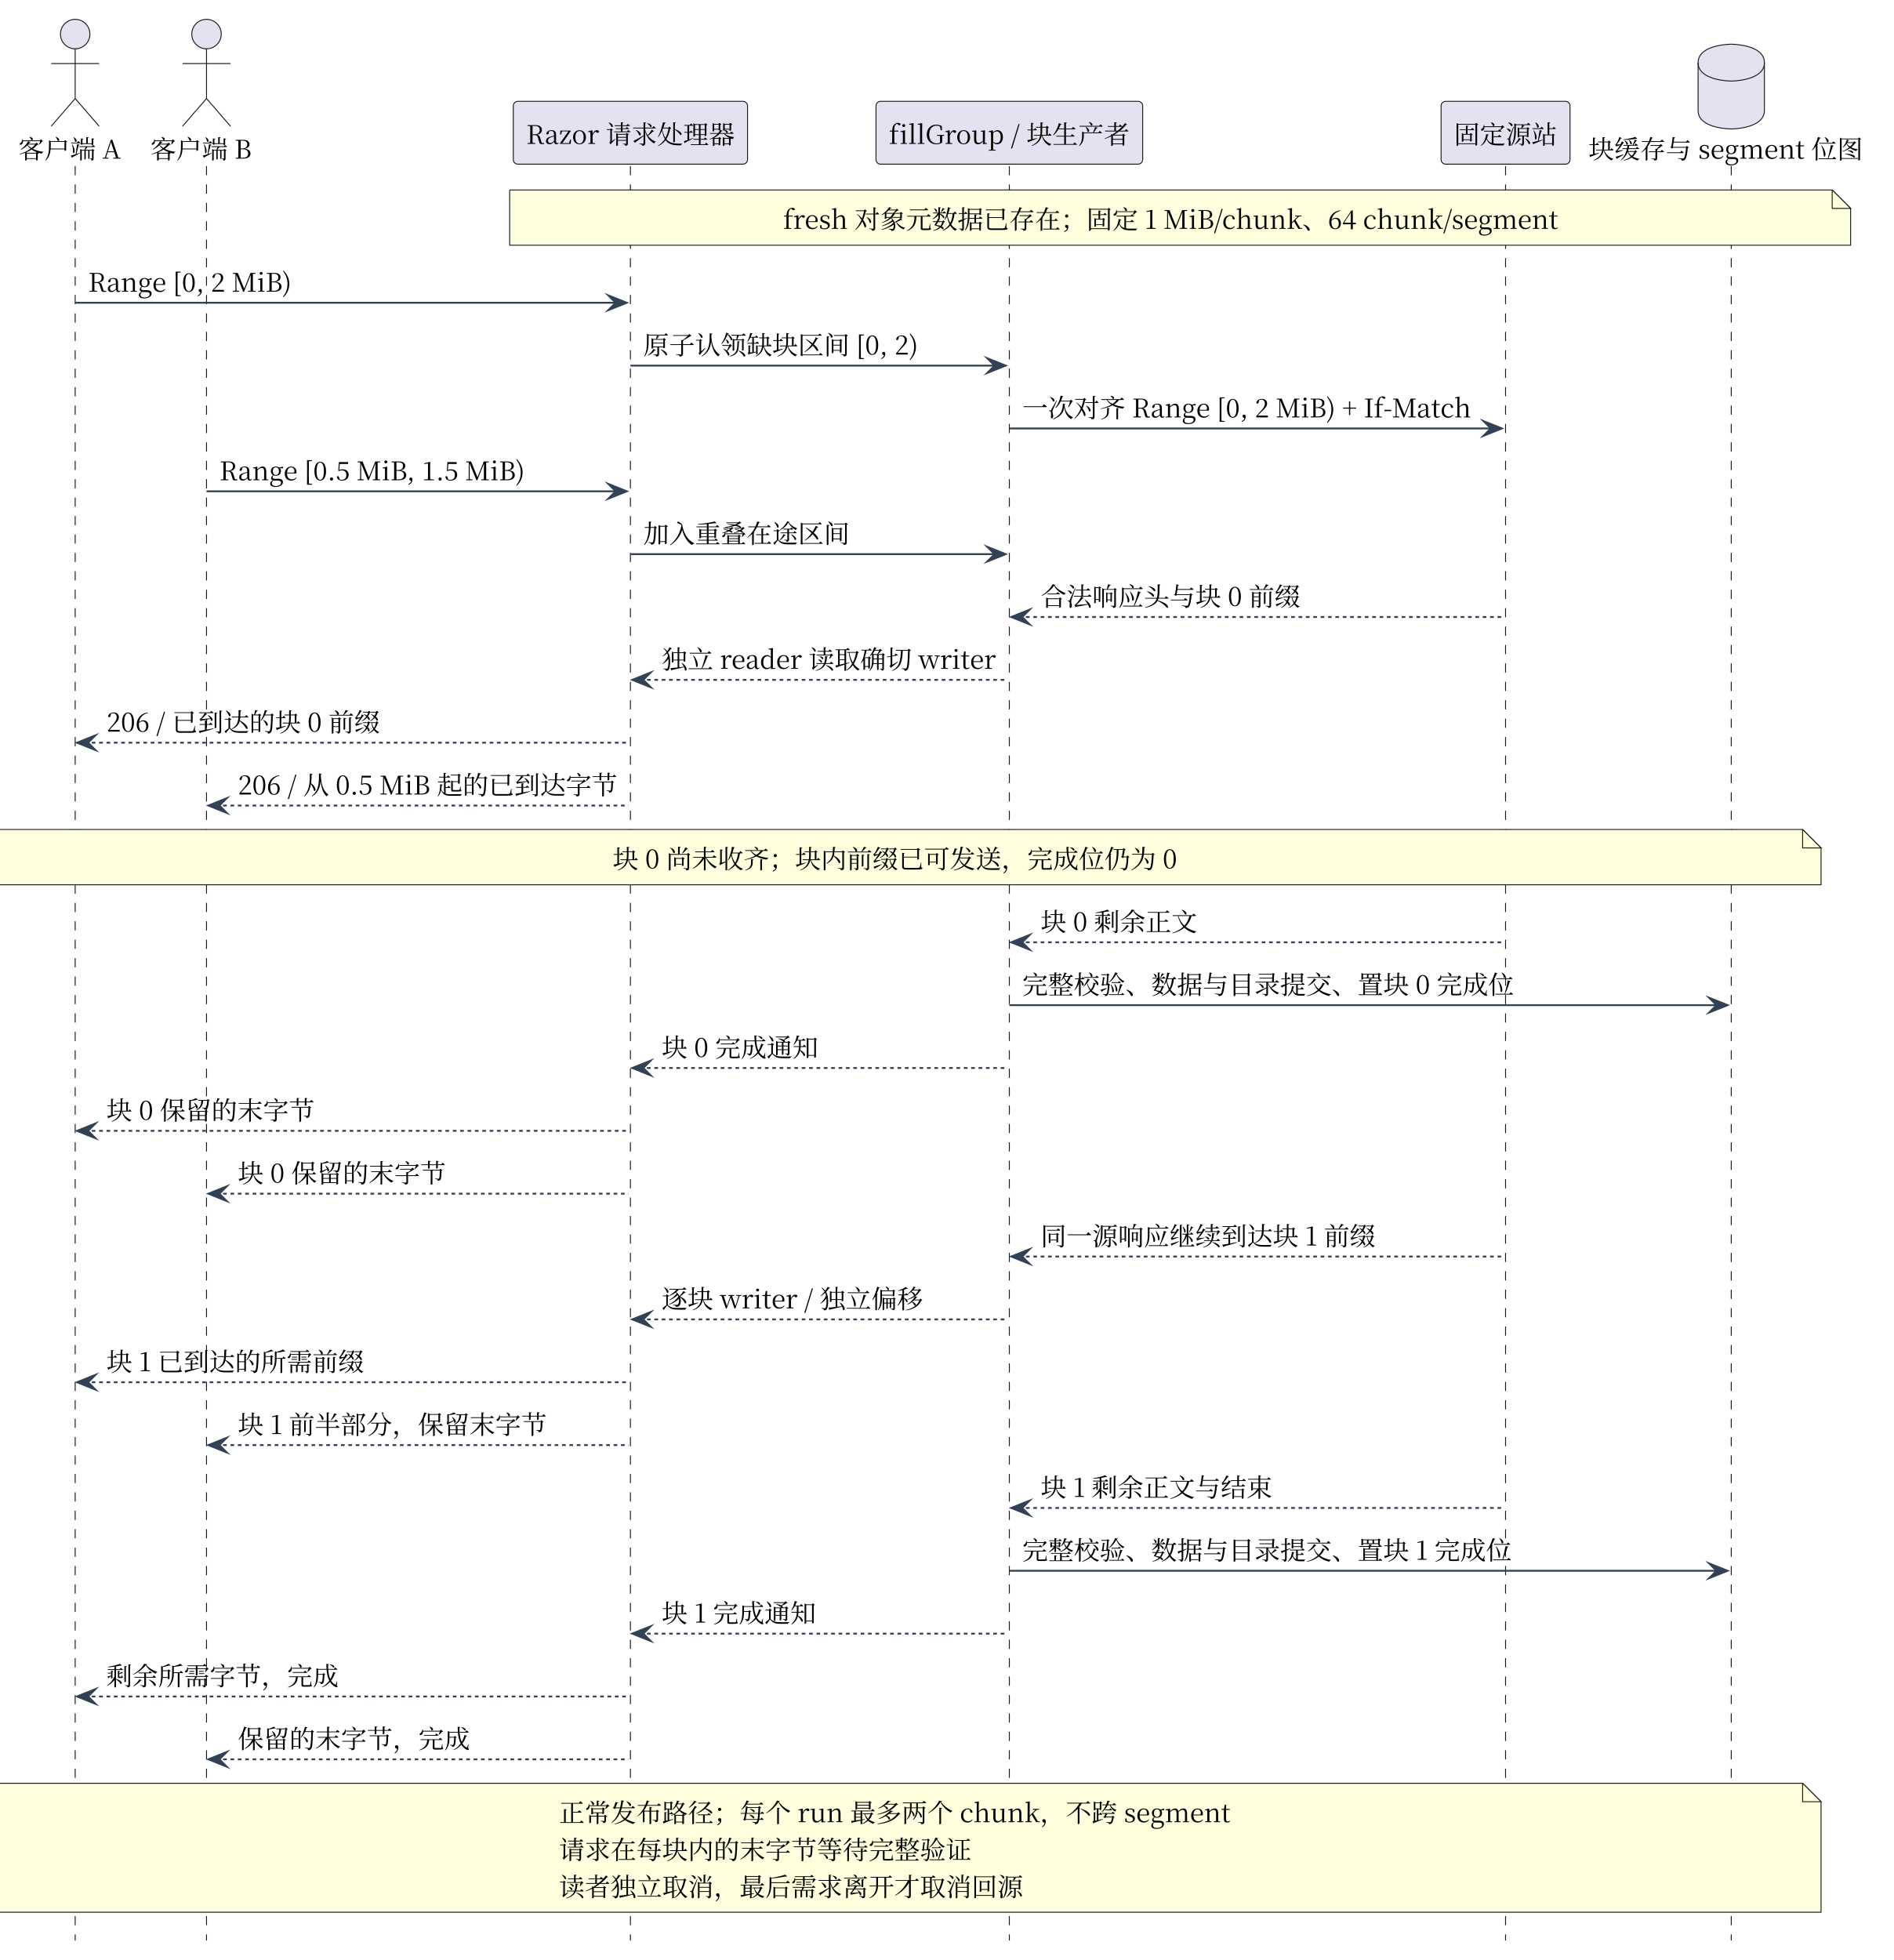
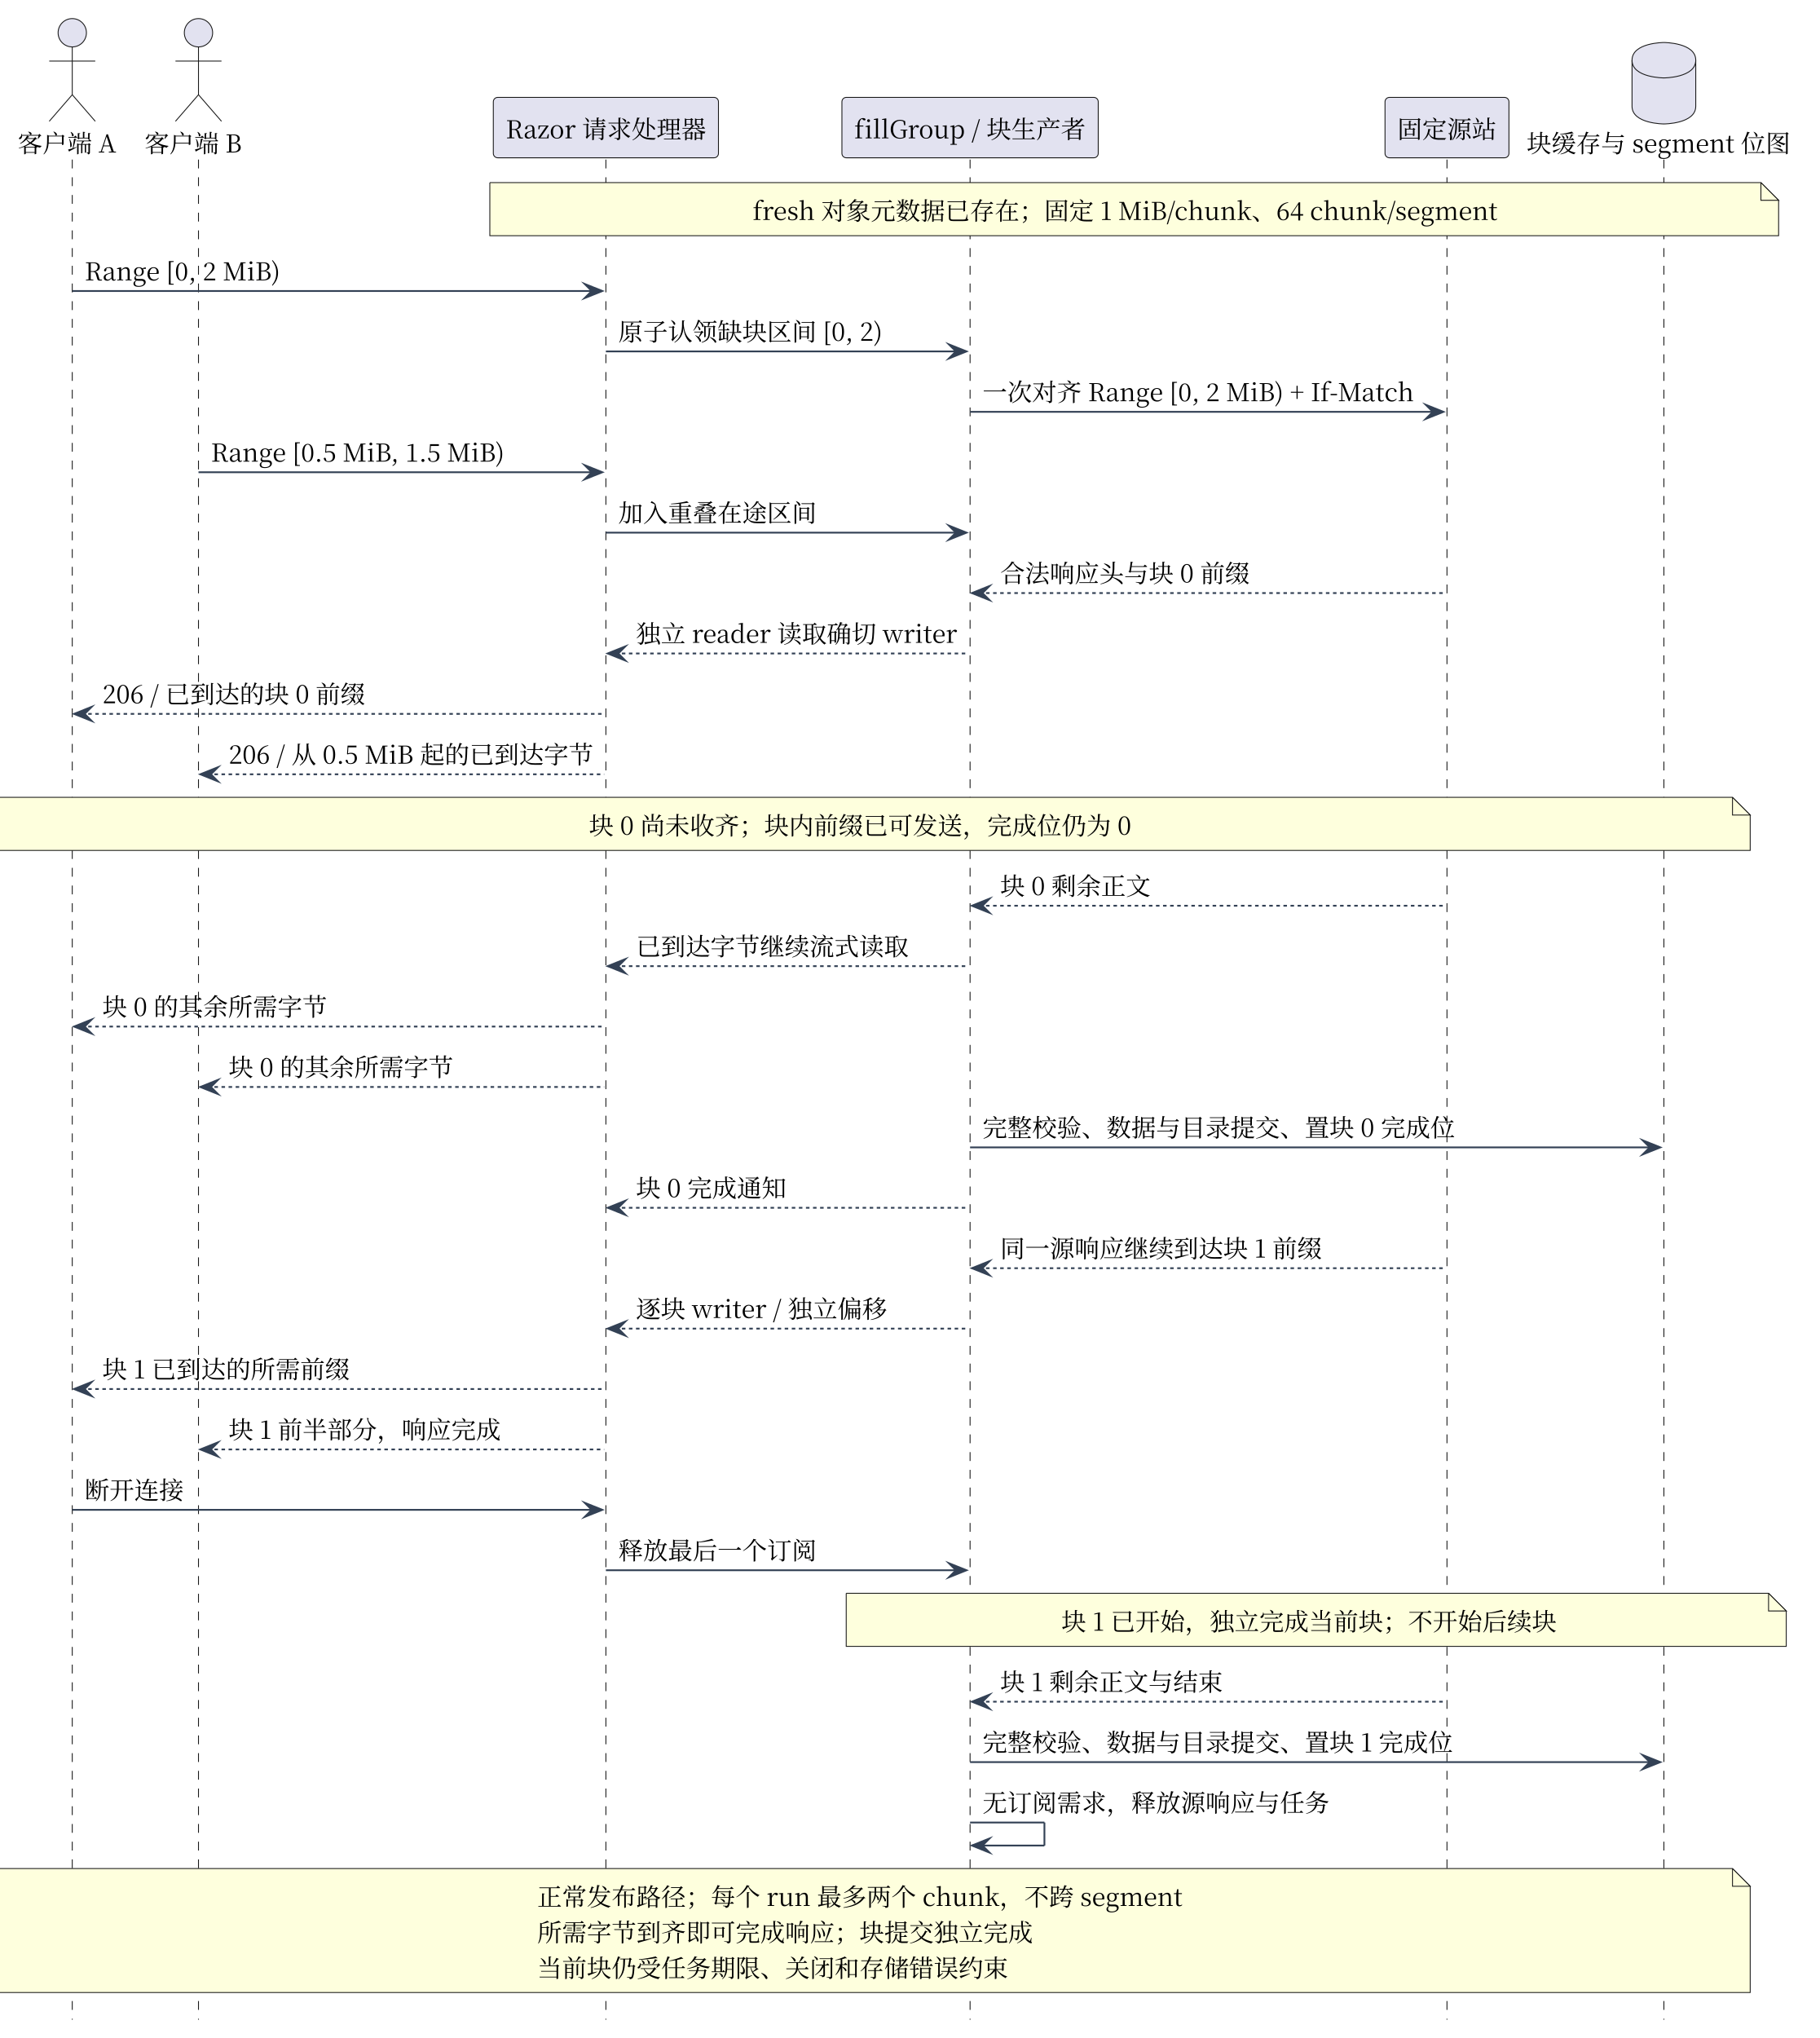
- <svg xmlns="http://www.w3.org/2000/svg" version="1.1" data-diagram-type="SEQUENCE" style="width:1028px;height:1064px;background:#FFFFFF;" width="1028px" height="1064px" viewBox="0 0 1028 1064" zoomAndPan="magnify" preserveAspectRatio="none" contentStyleType="text/css">
+ <svg xmlns="http://www.w3.org/2000/svg" version="1.1" data-diagram-type="SEQUENCE" style="width:1028px;height:1151px;background:#FFFFFF;" width="1028px" height="1151px" viewBox="0 0 1028 1151" zoomAndPan="magnify" preserveAspectRatio="none" contentStyleType="text/css">
  <defs />
  <g font-family="sans-serif" lengthAdjust="spacing">
    <g class="participant-lifeline" data-qualified-name="A" data-entity-uid="part1" id="part1-lifeline" data-source-line="10">
      <g>
-         <rect x="37.318" y="90.118" width="8" height="963.302" fill="#000" fill-opacity="0" />
-         <line x1="40.818" y1="90.118" x2="40.818" y2="1053.419" style="stroke:#181818;stroke-width:0.5;stroke-dasharray:5,5;" />
+         <rect x="37.318" y="90.118" width="8" height="1050.537" fill="#000" fill-opacity="0" />
+         <line x1="40.818" y1="90.118" x2="40.818" y2="1140.655" style="stroke:#181818;stroke-width:0.5;stroke-dasharray:5,5;" />
      </g>
    </g>
    <g class="participant-lifeline" data-qualified-name="B" data-entity-uid="part2" id="part2-lifeline" data-source-line="11">
      <g>
-         <rect x="108.618" y="90.118" width="8" height="963.302" fill="#000" fill-opacity="0" />
-         <line x1="112.118" y1="90.118" x2="112.118" y2="1053.419" style="stroke:#181818;stroke-width:0.5;stroke-dasharray:5,5;" />
+         <rect x="108.618" y="90.118" width="8" height="1050.537" fill="#000" fill-opacity="0" />
+         <line x1="112.118" y1="90.118" x2="112.118" y2="1140.655" style="stroke:#181818;stroke-width:0.5;stroke-dasharray:5,5;" />
      </g>
    </g>
    <g class="participant-lifeline" data-qualified-name="R" data-entity-uid="part3" id="part3-lifeline" data-source-line="12">
      <g>
-         <rect x="338.753" y="90.118" width="8" height="963.302" fill="#000" fill-opacity="0" />
-         <line x1="342.253" y1="90.118" x2="342.253" y2="1053.419" style="stroke:#181818;stroke-width:0.5;stroke-dasharray:5,5;" />
+         <rect x="338.753" y="90.118" width="8" height="1050.537" fill="#000" fill-opacity="0" />
+         <line x1="342.253" y1="90.118" x2="342.253" y2="1140.655" style="stroke:#181818;stroke-width:0.5;stroke-dasharray:5,5;" />
      </g>
    </g>
    <g class="participant-lifeline" data-qualified-name="F" data-entity-uid="part4" id="part4-lifeline" data-source-line="13">
      <g>
-         <rect x="544.472" y="90.118" width="8" height="963.302" fill="#000" fill-opacity="0" />
-         <line x1="547.972" y1="90.118" x2="547.972" y2="1053.419" style="stroke:#181818;stroke-width:0.5;stroke-dasharray:5,5;" />
+         <rect x="544.472" y="90.118" width="8" height="1050.537" fill="#000" fill-opacity="0" />
+         <line x1="547.972" y1="90.118" x2="547.972" y2="1140.655" style="stroke:#181818;stroke-width:0.5;stroke-dasharray:5,5;" />
      </g>
    </g>
    <g class="participant-lifeline" data-qualified-name="O" data-entity-uid="part5" id="part5-lifeline" data-source-line="14">
      <g>
-         <rect x="813.863" y="90.118" width="8" height="963.302" fill="#000" fill-opacity="0" />
-         <line x1="817.363" y1="90.118" x2="817.363" y2="1053.419" style="stroke:#181818;stroke-width:0.5;stroke-dasharray:5,5;" />
+         <rect x="813.863" y="90.118" width="8" height="1050.537" fill="#000" fill-opacity="0" />
+         <line x1="817.363" y1="90.118" x2="817.363" y2="1140.655" style="stroke:#181818;stroke-width:0.5;stroke-dasharray:5,5;" />
      </g>
    </g>
    <g class="participant-lifeline" data-qualified-name="K" data-entity-uid="part6" id="part6-lifeline" data-source-line="15">
      <g>
-         <rect x="936.392" y="90.118" width="8" height="963.302" fill="#000" fill-opacity="0" />
-         <line x1="939.892" y1="90.118" x2="939.892" y2="1053.419" style="stroke:#181818;stroke-width:0.5;stroke-dasharray:5,5;" />
+         <rect x="936.392" y="90.118" width="8" height="1050.537" fill="#000" fill-opacity="0" />
+         <line x1="939.892" y1="90.118" x2="939.892" y2="1140.655" style="stroke:#181818;stroke-width:0.5;stroke-dasharray:5,5;" />
      </g>
    </g>
    <g class="participant participant-head" data-qualified-name="A" data-entity-uid="part1" id="part1-head" data-source-line="10">
      <text x="10" y="86.114" fill="#000" font-size="14" textLength="55.636" font-family="Noto Serif CJK SC">客户端 A</text>
      <ellipse cx="40.818" cy="18.5" rx="8" ry="8" fill="#E2E2F0" style="stroke:#181818;stroke-width:0.5;" />
      <path d="M40.818,26.5 L40.818,53.5 M27.818,34.5 L53.818,34.5 M40.818,53.5 L27.818,68.5 M40.818,53.5 L53.818,68.5" style="stroke:#181818;stroke-width:0.5;" fill="none" />
    </g>
    <g class="participant participant-head" data-qualified-name="B" data-entity-uid="part2" id="part2-head" data-source-line="11">
      <text x="81.636" y="86.114" fill="#000" font-size="14" textLength="54.964" font-family="Noto Serif CJK SC">客户端 B</text>
      <ellipse cx="112.118" cy="18.5" rx="8" ry="8" fill="#E2E2F0" style="stroke:#181818;stroke-width:0.5;" />
      <path d="M112.118,26.5 L112.118,53.5 M99.118,34.5 L125.118,34.5 M112.118,53.5 L99.118,68.5 M112.118,53.5 L125.118,68.5" style="stroke:#181818;stroke-width:0.5;" fill="none" />
    </g>
    <g class="participant participant-head" data-qualified-name="R" data-entity-uid="part3" id="part3-head" data-source-line="12">
      <rect x="278.665" y="55" width="127.176" height="34.118" fill="#E2E2F0" style="stroke:#181818;stroke-width:0.5;" rx="2.5" ry="2.5" />
      <text x="285.665" y="78.114" fill="#000" font-size="14" textLength="113.176" font-family="Noto Serif CJK SC">Razor 请求处理器</text>
    </g>
    <g class="participant participant-head" data-qualified-name="F" data-entity-uid="part4" id="part4-head" data-source-line="13">
      <rect x="475.578" y="55" width="144.787" height="34.118" fill="#E2E2F0" style="stroke:#181818;stroke-width:0.5;" rx="2.5" ry="2.5" />
      <text x="482.578" y="78.114" fill="#000" font-size="14" textLength="130.787" font-family="Noto Serif CJK SC">fillGroup / 块生产者</text>
    </g>
    <g class="participant participant-head" data-qualified-name="O" data-entity-uid="part5" id="part5-head" data-source-line="14">
      <rect x="782.363" y="55" width="70" height="34.118" fill="#E2E2F0" style="stroke:#181818;stroke-width:0.5;" rx="2.5" ry="2.5" />
      <text x="789.363" y="78.114" fill="#000" font-size="14" textLength="56" font-family="Noto Serif CJK SC">固定源站</text>
    </g>
    <g class="participant participant-head" data-qualified-name="K" data-entity-uid="part6" id="part6-head" data-source-line="15">
      <text x="862.363" y="86.114" fill="#000" font-size="14" textLength="149.057" font-family="Noto Serif CJK SC">块缓存与 segment 位图</text>
      <path d="M921.892,34 C921.892,24 939.892,24 939.892,24 C939.892,24 957.892,24 957.892,34 L957.892,60 C957.892,70 939.892,70 939.892,70 C939.892,70 921.892,70 921.892,60 L921.892,34" style="stroke:#181818;stroke-width:0.5;" fill="#E2E2F0" />
      <path d="M921.892,34 C921.892,44 939.892,44 939.892,44 C939.892,44 957.892,44 957.892,34" style="stroke:#181818;stroke-width:0.5;" fill="none" />
    </g>
    <path d="M276.695,103.118 L276.695,133.118 L1004.695,133.118 L1004.695,113.118 L994.695,103.118 L276.695,103.118" style="stroke:#181818;stroke-width:0.5;" fill="#FEFFDD" />
    <path d="M994.695,103.118 L994.695,113.118 L1004.695,113.118 L994.695,103.118" style="stroke:#181818;stroke-width:0.5;" fill="#FEFFDD" />
    <text x="425.166" y="124.232" fill="#000" font-size="14" textLength="422.812" font-family="Noto Serif CJK SC">fresh 对象元数据已存在；固定 1 MiB/chunk、64 chunk/segment</text>
    <g class="message" data-entity-1="part1" data-entity-2="part3" id="msg1" data-source-line="17">
      <polygon points="330.253,160.354,340.253,164.354,330.253,168.354,334.253,164.354" fill="#334155" style="stroke:#334155;stroke-width:1;stroke-linejoin:miter;stroke-miterlimit:10;" />
      <line x1="40.818" y1="164.354" x2="336.253" y2="164.354" style="stroke:#334155;stroke-width:1;" />
      <text x="47.818" y="158.35" fill="#000" font-size="14" textLength="111.174" font-family="Noto Serif CJK SC">Range [0, 2 MiB)</text>
    </g>
    <g class="message" data-entity-1="part3" data-entity-2="part4" id="msg2" data-source-line="18">
      <polygon points="535.972,194.472,545.972,198.472,535.972,202.472,539.972,198.472" fill="#334155" style="stroke:#334155;stroke-width:1;stroke-linejoin:miter;stroke-miterlimit:10;" />
      <line x1="342.253" y1="198.472" x2="541.972" y2="198.472" style="stroke:#334155;stroke-width:1;" />
      <text x="349.253" y="192.468" fill="#000" font-size="14" textLength="149.267" font-family="Noto Serif CJK SC">原子认领缺块区间 [0, 2)</text>
    </g>
    <g class="message" data-entity-1="part4" data-entity-2="part5" id="msg3" data-source-line="19">
      <polygon points="805.363,228.59,815.363,232.59,805.363,236.59,809.363,232.59" fill="#334155" style="stroke:#334155;stroke-width:1;stroke-linejoin:miter;stroke-miterlimit:10;" />
      <line x1="547.972" y1="232.59" x2="811.363" y2="232.59" style="stroke:#334155;stroke-width:1;" />
      <text x="554.972" y="226.586" fill="#000" font-size="14" textLength="245.391" font-family="Noto Serif CJK SC">一次对齐 Range [0, 2 MiB) + If-Match</text>
    </g>
    <g class="message" data-entity-1="part2" data-entity-2="part3" id="msg4" data-source-line="20">
      <polygon points="330.253,262.707,340.253,266.707,330.253,270.707,334.253,266.707" fill="#334155" style="stroke:#334155;stroke-width:1;stroke-linejoin:miter;stroke-miterlimit:10;" />
      <line x1="112.118" y1="266.707" x2="336.253" y2="266.707" style="stroke:#334155;stroke-width:1;" />
      <text x="119.118" y="260.703" fill="#000" font-size="14" textLength="165.997" font-family="Noto Serif CJK SC">Range [0.5 MiB, 1.5 MiB)</text>
    </g>
    <g class="message" data-entity-1="part3" data-entity-2="part4" id="msg5" data-source-line="21">
      <polygon points="535.972,296.825,545.972,300.825,535.972,304.825,539.972,300.825" fill="#334155" style="stroke:#334155;stroke-width:1;stroke-linejoin:miter;stroke-miterlimit:10;" />
      <line x1="342.253" y1="300.825" x2="541.972" y2="300.825" style="stroke:#334155;stroke-width:1;" />
      <text x="349.253" y="294.821" fill="#000" font-size="14" textLength="112" font-family="Noto Serif CJK SC">加入重叠在途区间</text>
    </g>
    <g class="message" data-entity-1="part5" data-entity-2="part4" id="msg6" data-source-line="22">
      <polygon points="558.972,330.943,548.972,334.943,558.972,338.943,554.972,334.943" fill="#334155" style="stroke:#334155;stroke-width:1;stroke-linejoin:miter;stroke-miterlimit:10;" />
      <line x1="552.972" y1="334.943" x2="816.363" y2="334.943" style="stroke:#334155;stroke-width:1;stroke-dasharray:2,2;" />
      <text x="564.972" y="328.939" fill="#000" font-size="14" textLength="140.965" font-family="Noto Serif CJK SC">合法响应头与块 0 前缀</text>
    </g>
    <g class="message" data-entity-1="part4" data-entity-2="part3" id="msg7" data-source-line="23">
      <polygon points="353.253,365.061,343.253,369.061,353.253,373.061,349.253,369.061" fill="#334155" style="stroke:#334155;stroke-width:1;stroke-linejoin:miter;stroke-miterlimit:10;" />
      <line x1="347.253" y1="369.061" x2="546.972" y2="369.061" style="stroke:#334155;stroke-width:1;stroke-dasharray:2,2;" />
      <text x="359.253" y="363.057" fill="#000" font-size="14" textLength="181.719" font-family="Noto Serif CJK SC">独立 reader 读取确切 writer</text>
    </g>
    <g class="message" data-entity-1="part3" data-entity-2="part1" id="msg8" data-source-line="24">
      <polygon points="51.818,399.179,41.818,403.179,51.818,407.179,47.818,403.179" fill="#334155" style="stroke:#334155;stroke-width:1;stroke-linejoin:miter;stroke-miterlimit:10;" />
      <line x1="45.818" y1="403.179" x2="341.253" y2="403.179" style="stroke:#334155;stroke-width:1;stroke-dasharray:2,2;" />
      <text x="57.818" y="397.175" fill="#000" font-size="14" textLength="148.483" font-family="Noto Serif CJK SC">206 / 已到达的块 0 前缀</text>
    </g>
    <g class="message" data-entity-1="part3" data-entity-2="part2" id="msg9" data-source-line="25">
      <polygon points="123.118,433.297,113.118,437.297,123.118,441.297,119.118,437.297" fill="#334155" style="stroke:#334155;stroke-width:1;stroke-linejoin:miter;stroke-miterlimit:10;" />
      <line x1="117.118" y1="437.297" x2="341.253" y2="437.297" style="stroke:#334155;stroke-width:1;stroke-dasharray:2,2;" />
      <text x="129.118" y="431.293" fill="#000" font-size="14" textLength="206.135" font-family="Noto Serif CJK SC">206 / 从 0.5 MiB 起的已到达字节</text>
    </g>
    <path d="M-8.355,450.297 L-8.355,480.297 L988.645,480.297 L988.645,460.297 L978.645,450.297 L-8.355,450.297" style="stroke:#181818;stroke-width:0.5;" fill="#FEFFDD" />
    <path d="M978.645,450.297 L978.645,460.297 L988.645,460.297 L978.645,450.297" style="stroke:#181818;stroke-width:0.5;" fill="#FEFFDD" />
    <text x="332.681" y="471.411" fill="#000" font-size="14" textLength="306.347" font-family="Noto Serif CJK SC">块 0 尚未收齐；块内前缀已可发送，完成位仍为 0</text>
    <g class="message" data-entity-1="part5" data-entity-2="part4" id="msg10" data-source-line="27">
      <polygon points="558.972,507.533,548.972,511.533,558.972,515.533,554.972,511.533" fill="#334155" style="stroke:#334155;stroke-width:1;stroke-linejoin:miter;stroke-miterlimit:10;" />
      <line x1="552.972" y1="511.533" x2="816.363" y2="511.533" style="stroke:#334155;stroke-width:1;stroke-dasharray:2,2;" />
      <text x="564.972" y="505.529" fill="#000" font-size="14" textLength="84.966" font-family="Noto Serif CJK SC">块 0 剩余正文</text>
    </g>
-     <g class="message" data-entity-1="part4" data-entity-2="part6" id="msg11" data-source-line="28">
-       <polygon points="927.892,541.651,937.892,545.651,927.892,549.651,931.892,545.651" fill="#334155" style="stroke:#334155;stroke-width:1;stroke-linejoin:miter;stroke-miterlimit:10;" />
-       <line x1="547.972" y1="545.651" x2="933.892" y2="545.651" style="stroke:#334155;stroke-width:1;" />
-       <text x="554.972" y="539.647" fill="#000" font-size="14" textLength="266.965" font-family="Noto Serif CJK SC">完整校验、数据与目录提交、置块 0 完成位</text>
-     </g>
-     <g class="message" data-entity-1="part4" data-entity-2="part3" id="msg12" data-source-line="29">
-       <polygon points="353.253,575.769,343.253,579.769,353.253,583.769,349.253,579.769" fill="#334155" style="stroke:#334155;stroke-width:1;stroke-linejoin:miter;stroke-miterlimit:10;" />
-       <line x1="347.253" y1="579.769" x2="546.972" y2="579.769" style="stroke:#334155;stroke-width:1;stroke-dasharray:2,2;" />
-       <text x="359.253" y="573.765" fill="#000" font-size="14" textLength="84.966" font-family="Noto Serif CJK SC">块 0 完成通知</text>
-     </g>
-     <g class="message" data-entity-1="part3" data-entity-2="part1" id="msg13" data-source-line="30">
-       <polygon points="51.818,609.887,41.818,613.887,51.818,617.887,47.818,613.887" fill="#334155" style="stroke:#334155;stroke-width:1;stroke-linejoin:miter;stroke-miterlimit:10;" />
-       <line x1="45.818" y1="613.887" x2="341.253" y2="613.887" style="stroke:#334155;stroke-width:1;stroke-dasharray:2,2;" />
-       <text x="57.818" y="607.883" fill="#000" font-size="14" textLength="112.966" font-family="Noto Serif CJK SC">块 0 保留的末字节</text>
-     </g>
-     <g class="message" data-entity-1="part3" data-entity-2="part2" id="msg14" data-source-line="31">
-       <polygon points="123.118,644.005,113.118,648.005,123.118,652.005,119.118,648.005" fill="#334155" style="stroke:#334155;stroke-width:1;stroke-linejoin:miter;stroke-miterlimit:10;" />
-       <line x1="117.118" y1="648.005" x2="341.253" y2="648.005" style="stroke:#334155;stroke-width:1;stroke-dasharray:2,2;" />
-       <text x="129.118" y="642.001" fill="#000" font-size="14" textLength="112.966" font-family="Noto Serif CJK SC">块 0 保留的末字节</text>
-     </g>
-     <g class="message" data-entity-1="part5" data-entity-2="part4" id="msg15" data-source-line="32">
-       <polygon points="558.972,678.122,548.972,682.122,558.972,686.122,554.972,682.122" fill="#334155" style="stroke:#334155;stroke-width:1;stroke-linejoin:miter;stroke-miterlimit:10;" />
-       <line x1="552.972" y1="682.122" x2="816.363" y2="682.122" style="stroke:#334155;stroke-width:1;stroke-dasharray:2,2;" />
-       <text x="564.972" y="676.118" fill="#000" font-size="14" textLength="181.761" font-family="Noto Serif CJK SC">同一源响应继续到达块 1 前缀</text>
-     </g>
-     <g class="message" data-entity-1="part4" data-entity-2="part3" id="msg16" data-source-line="33">
-       <polygon points="353.253,712.24,343.253,716.24,353.253,720.24,349.253,716.24" fill="#334155" style="stroke:#334155;stroke-width:1;stroke-linejoin:miter;stroke-miterlimit:10;" />
-       <line x1="347.253" y1="716.24" x2="546.972" y2="716.24" style="stroke:#334155;stroke-width:1;stroke-dasharray:2,2;" />
-       <text x="359.253" y="710.236" fill="#000" font-size="14" textLength="141.791" font-family="Noto Serif CJK SC">逐块 writer / 独立偏移</text>
-     </g>
-     <g class="message" data-entity-1="part3" data-entity-2="part1" id="msg17" data-source-line="34">
-       <polygon points="51.818,746.358,41.818,750.358,51.818,754.358,47.818,750.358" fill="#334155" style="stroke:#334155;stroke-width:1;stroke-linejoin:miter;stroke-miterlimit:10;" />
-       <line x1="45.818" y1="750.358" x2="341.253" y2="750.358" style="stroke:#334155;stroke-width:1;stroke-dasharray:2,2;" />
-       <text x="57.818" y="744.354" fill="#000" font-size="14" textLength="139.761" font-family="Noto Serif CJK SC">块 1 已到达的所需前缀</text>
-     </g>
-     <g class="message" data-entity-1="part3" data-entity-2="part2" id="msg18" data-source-line="35">
-       <polygon points="123.118,780.476,113.118,784.476,123.118,788.476,119.118,784.476" fill="#334155" style="stroke:#334155;stroke-width:1;stroke-linejoin:miter;stroke-miterlimit:10;" />
-       <line x1="117.118" y1="784.476" x2="341.253" y2="784.476" style="stroke:#334155;stroke-width:1;stroke-dasharray:2,2;" />
-       <text x="129.118" y="778.472" fill="#000" font-size="14" textLength="167.761" font-family="Noto Serif CJK SC">块 1 前半部分，保留末字节</text>
-     </g>
-     <g class="message" data-entity-1="part5" data-entity-2="part4" id="msg19" data-source-line="36">
-       <polygon points="558.972,814.594,548.972,818.594,558.972,822.594,554.972,818.594" fill="#334155" style="stroke:#334155;stroke-width:1;stroke-linejoin:miter;stroke-miterlimit:10;" />
-       <line x1="552.972" y1="818.594" x2="816.363" y2="818.594" style="stroke:#334155;stroke-width:1;stroke-dasharray:2,2;" />
-       <text x="564.972" y="812.59" fill="#000" font-size="14" textLength="125.761" font-family="Noto Serif CJK SC">块 1 剩余正文与结束</text>
-     </g>
-     <g class="message" data-entity-1="part4" data-entity-2="part6" id="msg20" data-source-line="37">
-       <polygon points="927.892,848.712,937.892,852.712,927.892,856.712,931.892,852.712" fill="#334155" style="stroke:#334155;stroke-width:1;stroke-linejoin:miter;stroke-miterlimit:10;" />
-       <line x1="547.972" y1="852.712" x2="933.892" y2="852.712" style="stroke:#334155;stroke-width:1;" />
-       <text x="554.972" y="846.708" fill="#000" font-size="14" textLength="265.761" font-family="Noto Serif CJK SC">完整校验、数据与目录提交、置块 1 完成位</text>
-     </g>
-     <g class="message" data-entity-1="part4" data-entity-2="part3" id="msg21" data-source-line="38">
-       <polygon points="353.253,882.83,343.253,886.83,353.253,890.83,349.253,886.83" fill="#334155" style="stroke:#334155;stroke-width:1;stroke-linejoin:miter;stroke-miterlimit:10;" />
-       <line x1="347.253" y1="886.83" x2="546.972" y2="886.83" style="stroke:#334155;stroke-width:1;stroke-dasharray:2,2;" />
-       <text x="359.253" y="880.826" fill="#000" font-size="14" textLength="83.762" font-family="Noto Serif CJK SC">块 1 完成通知</text>
-     </g>
-     <g class="message" data-entity-1="part3" data-entity-2="part1" id="msg22" data-source-line="39">
-       <polygon points="51.818,916.948,41.818,920.948,51.818,924.948,47.818,920.948" fill="#334155" style="stroke:#334155;stroke-width:1;stroke-linejoin:miter;stroke-miterlimit:10;" />
-       <line x1="45.818" y1="920.948" x2="341.253" y2="920.948" style="stroke:#334155;stroke-width:1;stroke-dasharray:2,2;" />
-       <text x="57.818" y="914.944" fill="#000" font-size="14" textLength="125.999" font-family="Noto Serif CJK SC">剩余所需字节，完成</text>
-     </g>
-     <g class="message" data-entity-1="part3" data-entity-2="part2" id="msg23" data-source-line="40">
-       <polygon points="123.118,951.066,113.118,955.066,123.118,959.066,119.118,955.066" fill="#334155" style="stroke:#334155;stroke-width:1;stroke-linejoin:miter;stroke-miterlimit:10;" />
-       <line x1="117.118" y1="955.066" x2="341.253" y2="955.066" style="stroke:#334155;stroke-width:1;stroke-dasharray:2,2;" />
-       <text x="129.118" y="949.062" fill="#000" font-size="14" textLength="125.999" font-family="Noto Serif CJK SC">保留的末字节，完成</text>
-     </g>
-     <path d="M-8.355,968.066 L-8.355,1038.066 L988.645,1038.066 L988.645,978.066 L978.645,968.066 L-8.355,968.066" style="stroke:#181818;stroke-width:0.5;" fill="#FEFFDD" />
-     <path d="M978.645,968.066 L978.645,978.066 L988.645,978.066 L978.645,968.066" style="stroke:#181818;stroke-width:0.5;" fill="#FEFFDD" />
-     <text x="303.457" y="989.18" fill="#000" font-size="14" textLength="364.796" font-family="Noto Serif CJK SC">正常发布路径；每个 run 最多两个 chunk，不跨 segment</text>
-     <text x="303.457" y="1009.298" fill="#000" font-size="14" textLength="223.999" font-family="Noto Serif CJK SC">请求在每块内的末字节等待完整验证</text>
-     <text x="303.457" y="1029.415" fill="#000" font-size="14" textLength="251.999" font-family="Noto Serif CJK SC">读者独立取消，最后需求离开才取消回源</text>
+     <g class="message" data-entity-1="part4" data-entity-2="part3" id="msg11" data-source-line="28">
+       <polygon points="353.253,541.651,343.253,545.651,353.253,549.651,349.253,545.651" fill="#334155" style="stroke:#334155;stroke-width:1;stroke-linejoin:miter;stroke-miterlimit:10;" />
+       <line x1="347.253" y1="545.651" x2="546.972" y2="545.651" style="stroke:#334155;stroke-width:1;stroke-dasharray:2,2;" />
+       <text x="359.253" y="539.647" fill="#000" font-size="14" textLength="153.999" font-family="Noto Serif CJK SC">已到达字节继续流式读取</text>
+     </g>
+     <g class="message" data-entity-1="part3" data-entity-2="part1" id="msg12" data-source-line="29">
+       <polygon points="51.818,575.769,41.818,579.769,51.818,583.769,47.818,579.769" fill="#334155" style="stroke:#334155;stroke-width:1;stroke-linejoin:miter;stroke-miterlimit:10;" />
+       <line x1="45.818" y1="579.769" x2="341.253" y2="579.769" style="stroke:#334155;stroke-width:1;stroke-dasharray:2,2;" />
+       <text x="57.818" y="573.765" fill="#000" font-size="14" textLength="126.965" font-family="Noto Serif CJK SC">块 0 的其余所需字节</text>
+     </g>
+     <g class="message" data-entity-1="part3" data-entity-2="part2" id="msg13" data-source-line="30">
+       <polygon points="123.118,609.887,113.118,613.887,123.118,617.887,119.118,613.887" fill="#334155" style="stroke:#334155;stroke-width:1;stroke-linejoin:miter;stroke-miterlimit:10;" />
+       <line x1="117.118" y1="613.887" x2="341.253" y2="613.887" style="stroke:#334155;stroke-width:1;stroke-dasharray:2,2;" />
+       <text x="129.118" y="607.883" fill="#000" font-size="14" textLength="126.965" font-family="Noto Serif CJK SC">块 0 的其余所需字节</text>
+     </g>
+     <g class="message" data-entity-1="part4" data-entity-2="part6" id="msg14" data-source-line="31">
+       <polygon points="927.892,644.005,937.892,648.005,927.892,652.005,931.892,648.005" fill="#334155" style="stroke:#334155;stroke-width:1;stroke-linejoin:miter;stroke-miterlimit:10;" />
+       <line x1="547.972" y1="648.005" x2="933.892" y2="648.005" style="stroke:#334155;stroke-width:1;" />
+       <text x="554.972" y="642.001" fill="#000" font-size="14" textLength="266.965" font-family="Noto Serif CJK SC">完整校验、数据与目录提交、置块 0 完成位</text>
+     </g>
+     <g class="message" data-entity-1="part4" data-entity-2="part3" id="msg15" data-source-line="32">
+       <polygon points="353.253,678.122,343.253,682.122,353.253,686.122,349.253,682.122" fill="#334155" style="stroke:#334155;stroke-width:1;stroke-linejoin:miter;stroke-miterlimit:10;" />
+       <line x1="347.253" y1="682.122" x2="546.972" y2="682.122" style="stroke:#334155;stroke-width:1;stroke-dasharray:2,2;" />
+       <text x="359.253" y="676.118" fill="#000" font-size="14" textLength="84.966" font-family="Noto Serif CJK SC">块 0 完成通知</text>
+     </g>
+     <g class="message" data-entity-1="part5" data-entity-2="part4" id="msg16" data-source-line="33">
+       <polygon points="558.972,712.24,548.972,716.24,558.972,720.24,554.972,716.24" fill="#334155" style="stroke:#334155;stroke-width:1;stroke-linejoin:miter;stroke-miterlimit:10;" />
+       <line x1="552.972" y1="716.24" x2="816.363" y2="716.24" style="stroke:#334155;stroke-width:1;stroke-dasharray:2,2;" />
+       <text x="564.972" y="710.236" fill="#000" font-size="14" textLength="181.761" font-family="Noto Serif CJK SC">同一源响应继续到达块 1 前缀</text>
+     </g>
+     <g class="message" data-entity-1="part4" data-entity-2="part3" id="msg17" data-source-line="34">
+       <polygon points="353.253,746.358,343.253,750.358,353.253,754.358,349.253,750.358" fill="#334155" style="stroke:#334155;stroke-width:1;stroke-linejoin:miter;stroke-miterlimit:10;" />
+       <line x1="347.253" y1="750.358" x2="546.972" y2="750.358" style="stroke:#334155;stroke-width:1;stroke-dasharray:2,2;" />
+       <text x="359.253" y="744.354" fill="#000" font-size="14" textLength="141.791" font-family="Noto Serif CJK SC">逐块 writer / 独立偏移</text>
+     </g>
+     <g class="message" data-entity-1="part3" data-entity-2="part1" id="msg18" data-source-line="35">
+       <polygon points="51.818,780.476,41.818,784.476,51.818,788.476,47.818,784.476" fill="#334155" style="stroke:#334155;stroke-width:1;stroke-linejoin:miter;stroke-miterlimit:10;" />
+       <line x1="45.818" y1="784.476" x2="341.253" y2="784.476" style="stroke:#334155;stroke-width:1;stroke-dasharray:2,2;" />
+       <text x="57.818" y="778.472" fill="#000" font-size="14" textLength="139.761" font-family="Noto Serif CJK SC">块 1 已到达的所需前缀</text>
+     </g>
+     <g class="message" data-entity-1="part3" data-entity-2="part2" id="msg19" data-source-line="36">
+       <polygon points="123.118,814.594,113.118,818.594,123.118,822.594,119.118,818.594" fill="#334155" style="stroke:#334155;stroke-width:1;stroke-linejoin:miter;stroke-miterlimit:10;" />
+       <line x1="117.118" y1="818.594" x2="341.253" y2="818.594" style="stroke:#334155;stroke-width:1;stroke-dasharray:2,2;" />
+       <text x="129.118" y="812.59" fill="#000" font-size="14" textLength="153.761" font-family="Noto Serif CJK SC">块 1 前半部分，响应完成</text>
+     </g>
+     <g class="message" data-entity-1="part1" data-entity-2="part3" id="msg20" data-source-line="37">
+       <polygon points="330.253,848.712,340.253,852.712,330.253,856.712,334.253,852.712" fill="#334155" style="stroke:#334155;stroke-width:1;stroke-linejoin:miter;stroke-miterlimit:10;" />
+       <line x1="40.818" y1="852.712" x2="336.253" y2="852.712" style="stroke:#334155;stroke-width:1;" />
+       <text x="47.818" y="846.708" fill="#000" font-size="14" textLength="56" font-family="Noto Serif CJK SC">断开连接</text>
+     </g>
+     <g class="message" data-entity-1="part3" data-entity-2="part4" id="msg21" data-source-line="38">
+       <polygon points="535.972,882.83,545.972,886.83,535.972,890.83,539.972,886.83" fill="#334155" style="stroke:#334155;stroke-width:1;stroke-linejoin:miter;stroke-miterlimit:10;" />
+       <line x1="342.253" y1="886.83" x2="541.972" y2="886.83" style="stroke:#334155;stroke-width:1;" />
+       <text x="349.253" y="880.826" fill="#000" font-size="14" textLength="112" font-family="Noto Serif CJK SC">释放最后一个订阅</text>
+     </g>
+     <path d="M478.011,899.83 L478.011,929.83 L1009.011,929.83 L1009.011,909.83 L999.011,899.83 L478.011,899.83" style="stroke:#181818;stroke-width:0.5;" fill="#FEFFDD" />
+     <path d="M999.011,899.83 L999.011,909.83 L1009.011,909.83 L999.011,899.83" style="stroke:#181818;stroke-width:0.5;" fill="#FEFFDD" />
+     <text x="599.551" y="920.944" fill="#000" font-size="14" textLength="279.761" font-family="Noto Serif CJK SC">块 1 已开始，独立完成当前块；不开始后续块</text>
+     <g class="message" data-entity-1="part5" data-entity-2="part4" id="msg22" data-source-line="40">
+       <polygon points="558.972,957.066,548.972,961.066,558.972,965.066,554.972,961.066" fill="#334155" style="stroke:#334155;stroke-width:1;stroke-linejoin:miter;stroke-miterlimit:10;" />
+       <line x1="552.972" y1="961.066" x2="816.363" y2="961.066" style="stroke:#334155;stroke-width:1;stroke-dasharray:2,2;" />
+       <text x="564.972" y="955.062" fill="#000" font-size="14" textLength="125.761" font-family="Noto Serif CJK SC">块 1 剩余正文与结束</text>
+     </g>
+     <g class="message" data-entity-1="part4" data-entity-2="part6" id="msg23" data-source-line="41">
+       <polygon points="927.892,991.184,937.892,995.184,927.892,999.184,931.892,995.184" fill="#334155" style="stroke:#334155;stroke-width:1;stroke-linejoin:miter;stroke-miterlimit:10;" />
+       <line x1="547.972" y1="995.184" x2="933.892" y2="995.184" style="stroke:#334155;stroke-width:1;" />
+       <text x="554.972" y="989.18" fill="#000" font-size="14" textLength="265.761" font-family="Noto Serif CJK SC">完整校验、数据与目录提交、置块 1 完成位</text>
+     </g>
+     <g class="message" data-entity-1="part4" data-entity-2="part4" id="msg24" data-source-line="42">
+       <line x1="547.972" y1="1029.302" x2="589.972" y2="1029.302" style="stroke:#334155;stroke-width:1;" />
+       <line x1="589.972" y1="1029.302" x2="589.972" y2="1042.302" style="stroke:#334155;stroke-width:1;" />
+       <line x1="548.972" y1="1042.302" x2="589.972" y2="1042.302" style="stroke:#334155;stroke-width:1;" />
+       <polygon points="558.972,1038.302,548.972,1042.302,558.972,1046.302,554.972,1042.302" fill="#334155" style="stroke:#334155;stroke-width:1;stroke-linejoin:miter;stroke-miterlimit:10;" />
+       <text x="554.972" y="1023.298" fill="#000" font-size="14" textLength="195.999" font-family="Noto Serif CJK SC">无订阅需求，释放源响应与任务</text>
+     </g>
+     <path d="M-8.355,1055.302 L-8.355,1125.302 L988.645,1125.302 L988.645,1065.302 L978.645,1055.302 L-8.355,1055.302" style="stroke:#181818;stroke-width:0.5;" fill="#FEFFDD" />
+     <path d="M978.645,1055.302 L978.645,1065.302 L988.645,1065.302 L978.645,1055.302" style="stroke:#181818;stroke-width:0.5;" fill="#FEFFDD" />
+     <text x="303.457" y="1076.415" fill="#000" font-size="14" textLength="364.796" font-family="Noto Serif CJK SC">正常发布路径；每个 run 最多两个 chunk，不跨 segment</text>
+     <text x="303.457" y="1096.533" fill="#000" font-size="14" textLength="279.999" font-family="Noto Serif CJK SC">所需字节到齐即可完成响应；块提交独立完成</text>
+     <text x="303.457" y="1116.651" fill="#000" font-size="14" textLength="265.999" font-family="Noto Serif CJK SC">当前块仍受任务期限、关闭和存储错误约束</text>
  </g>
</svg>
